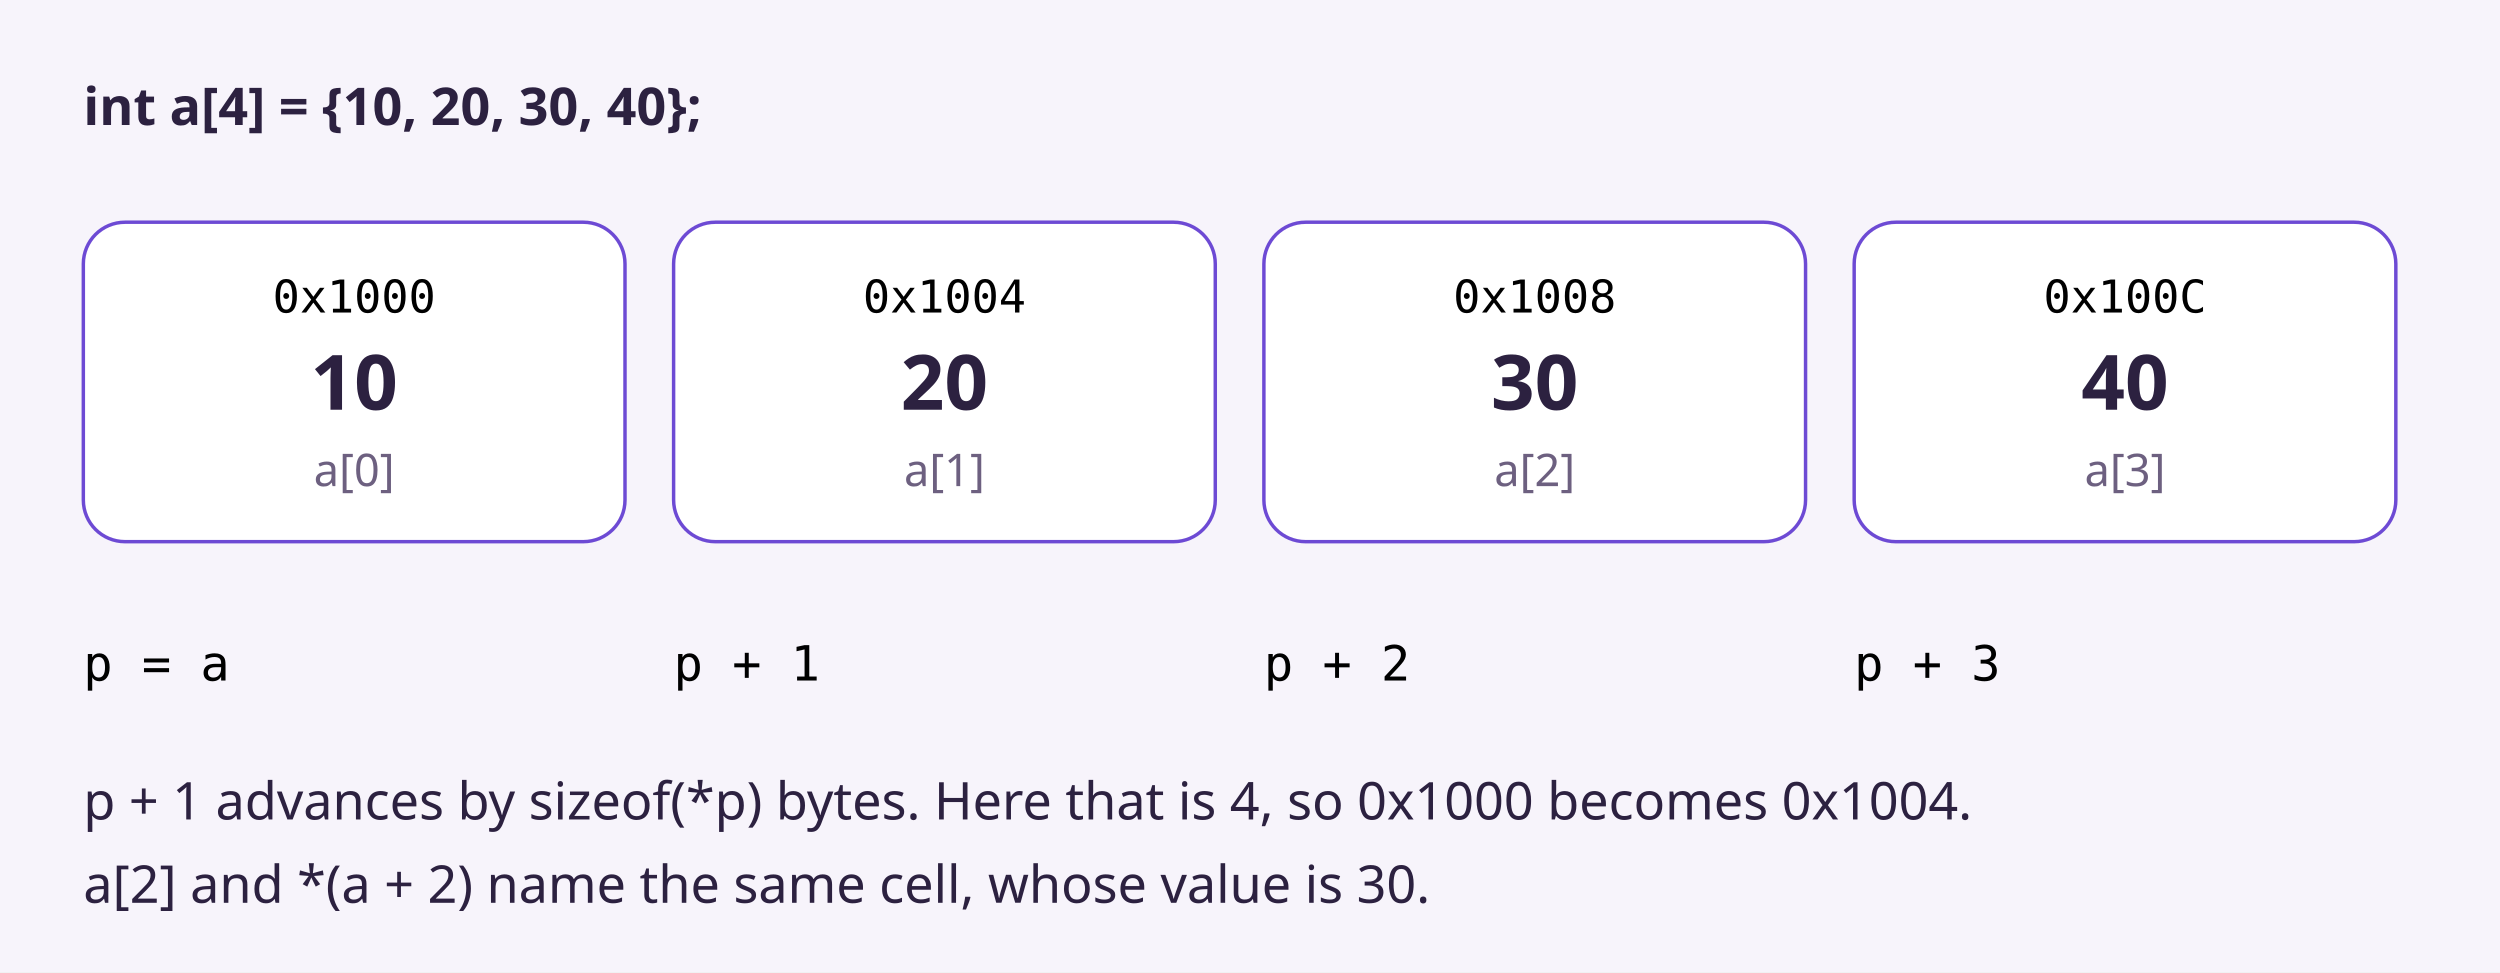
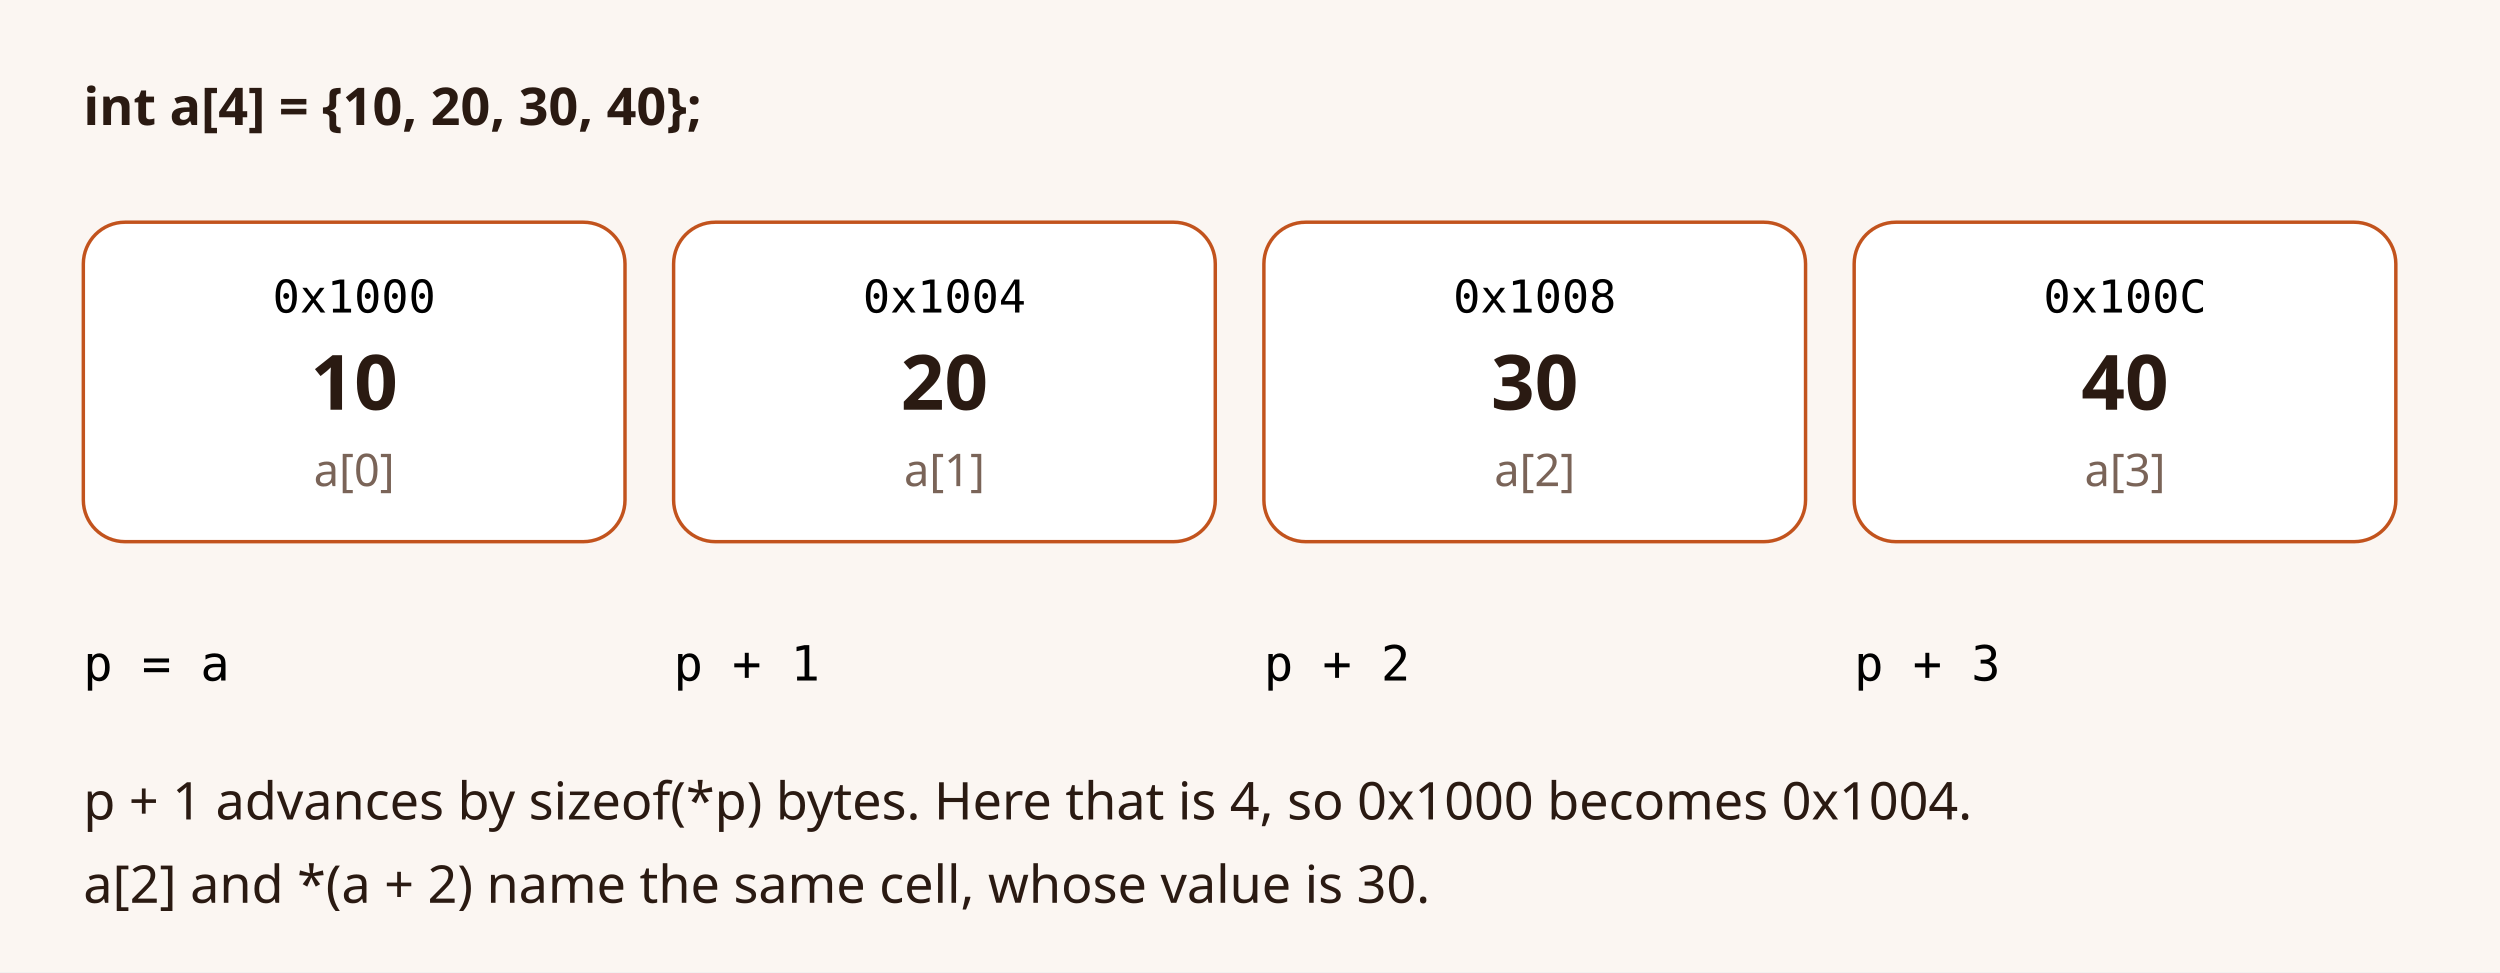
<svg xmlns="http://www.w3.org/2000/svg" viewBox="0 0 720 280" role="img">
  <style>
-   .t { font-family: Heebo, system-ui, sans-serif; fill: #2c2140; }
-   .m { font-family: Heebo, system-ui, sans-serif; fill: #6d6080; }
+   .t { font-family: Heebo, system-ui, sans-serif; fill: #2a1a12; }
+   .m { font-family: Heebo, system-ui, sans-serif; fill: #7a6458; }
  .w { font-family: Heebo, system-ui, sans-serif; fill: #ffffff; }
  .mono { font-family: "Source Code Pro", ui-monospace, monospace; }
  .step { opacity: 1; }
  @media (prefers-reduced-motion: no-preference) {
    .step { animation: appear 0.45s ease both; }
  }
  @keyframes appear { from { opacity: 0; } to { opacity: 1; } }
  @media (prefers-reduced-motion: reduce) {
    .step { animation: none !important; opacity: 1 !important; }
  }
</style>
-   <rect width="720" height="280" fill="#f7f4fb" />
+   <rect width="720" height="280" fill="#fbf6f2" />
  <text x="24" y="36" class="t" font-size="15" font-weight="700">int a[4] = {10, 20, 30, 40};</text>
  <g class="step" style="animation-delay:0.08s">
-     <rect x="24" y="64" width="156" height="92" rx="12" fill="#ffffff" stroke="#6d4ad4" />
+     <rect x="24" y="64" width="156" height="92" rx="12" fill="#ffffff" stroke="#c2531d" />
    <text x="102" y="90" text-anchor="middle" class="mono" font-size="13">0x1000</text>
    <text x="102" y="118" text-anchor="middle" class="t" font-size="22" font-weight="700">10</text>
    <text x="102" y="140" text-anchor="middle" class="m" font-size="13">a[0]</text>
-     <rect x="194" y="64" width="156" height="92" rx="12" fill="#ffffff" stroke="#6d4ad4" />
+     <rect x="194" y="64" width="156" height="92" rx="12" fill="#ffffff" stroke="#c2531d" />
    <text x="272" y="90" text-anchor="middle" class="mono" font-size="13">0x1004</text>
    <text x="272" y="118" text-anchor="middle" class="t" font-size="22" font-weight="700">20</text>
    <text x="272" y="140" text-anchor="middle" class="m" font-size="13">a[1]</text>
-     <rect x="364" y="64" width="156" height="92" rx="12" fill="#ffffff" stroke="#6d4ad4" />
+     <rect x="364" y="64" width="156" height="92" rx="12" fill="#ffffff" stroke="#c2531d" />
    <text x="442" y="90" text-anchor="middle" class="mono" font-size="13">0x1008</text>
    <text x="442" y="118" text-anchor="middle" class="t" font-size="22" font-weight="700">30</text>
    <text x="442" y="140" text-anchor="middle" class="m" font-size="13">a[2]</text>
-     <rect x="534" y="64" width="156" height="92" rx="12" fill="#ffffff" stroke="#6d4ad4" />
+     <rect x="534" y="64" width="156" height="92" rx="12" fill="#ffffff" stroke="#c2531d" />
    <text x="612" y="90" text-anchor="middle" class="mono" font-size="13">0x100C</text>
    <text x="612" y="118" text-anchor="middle" class="t" font-size="22" font-weight="700">40</text>
    <text x="612" y="140" text-anchor="middle" class="m" font-size="13">a[3]</text>
  </g>
  <g class="step" style="animation-delay:0.20s">
    <text x="24" y="196" class="mono" font-size="14">p = a</text>
    <text x="194" y="196" class="mono" font-size="14">p + 1</text>
    <text x="364" y="196" class="mono" font-size="14">p + 2</text>
    <text x="534" y="196" class="mono" font-size="14">p + 3</text>
    <text x="24" y="236" class="t" font-size="15">p + 1 advances by sizeof(*p) bytes. Here that is 4, so 0x1000 becomes 0x1004.</text>
    <text x="24" y="260" class="t" font-size="15">a[2] and *(a + 2) name the same cell, whose value is 30.</text>
  </g>
</svg>
